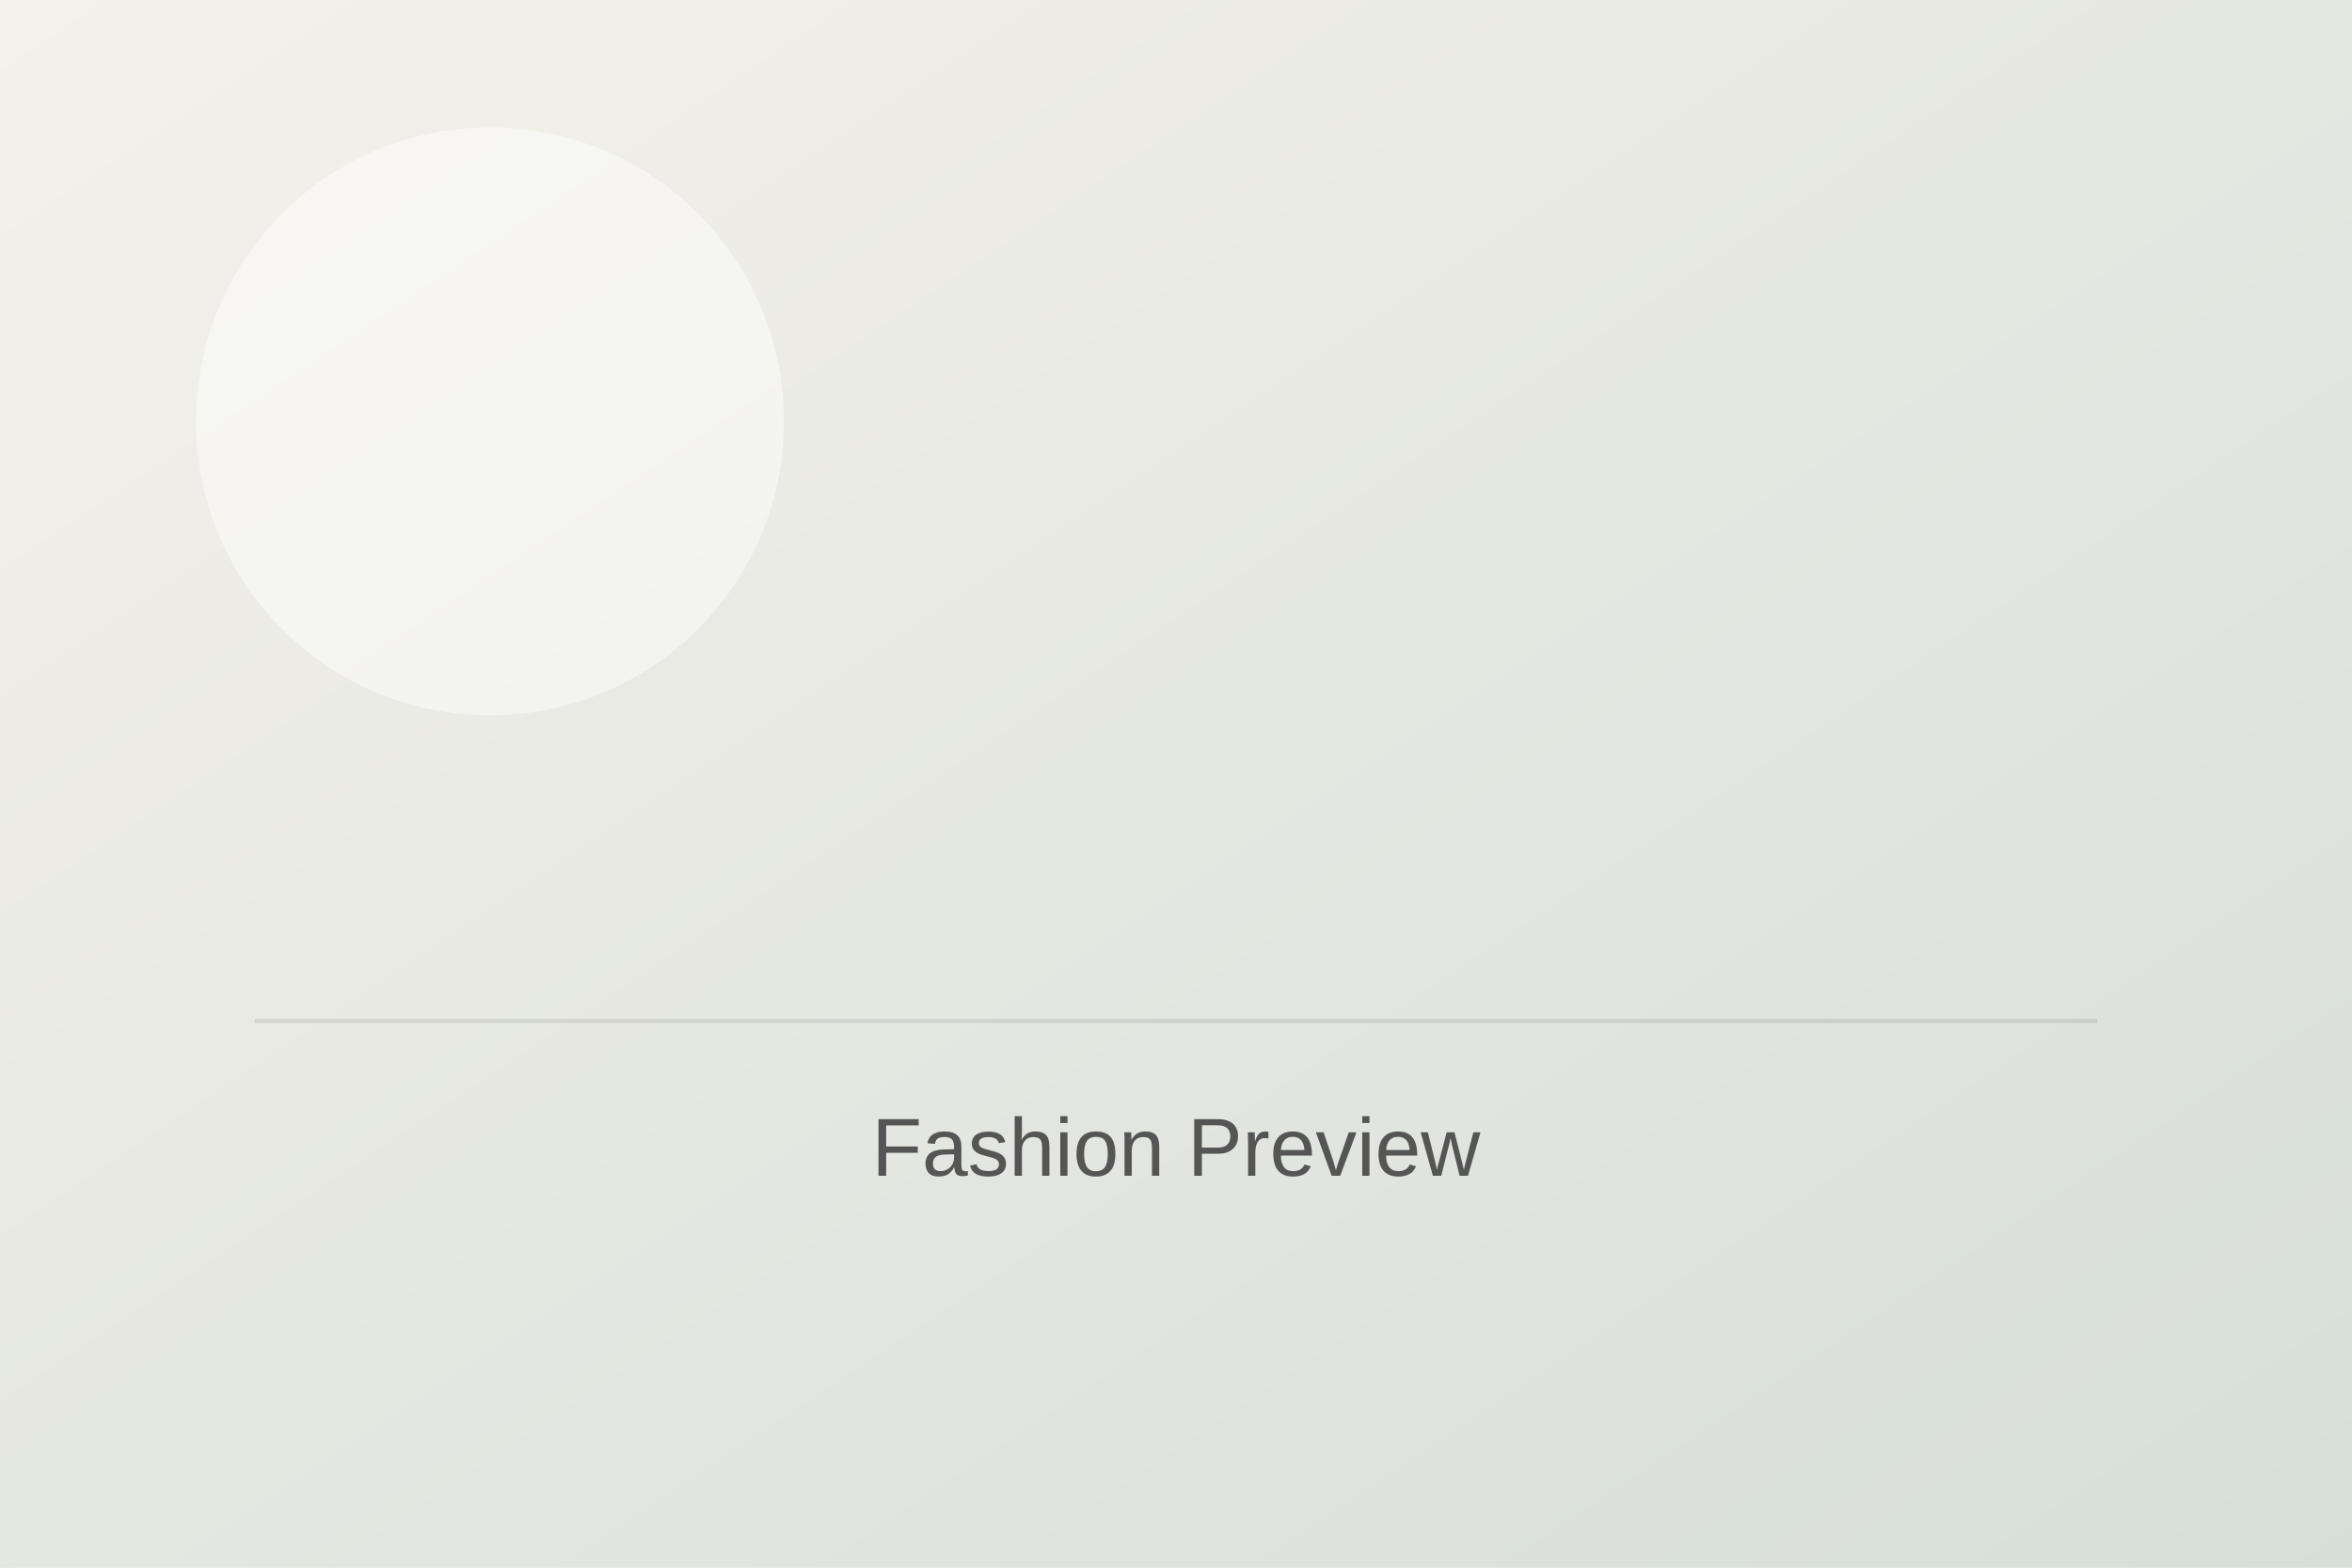
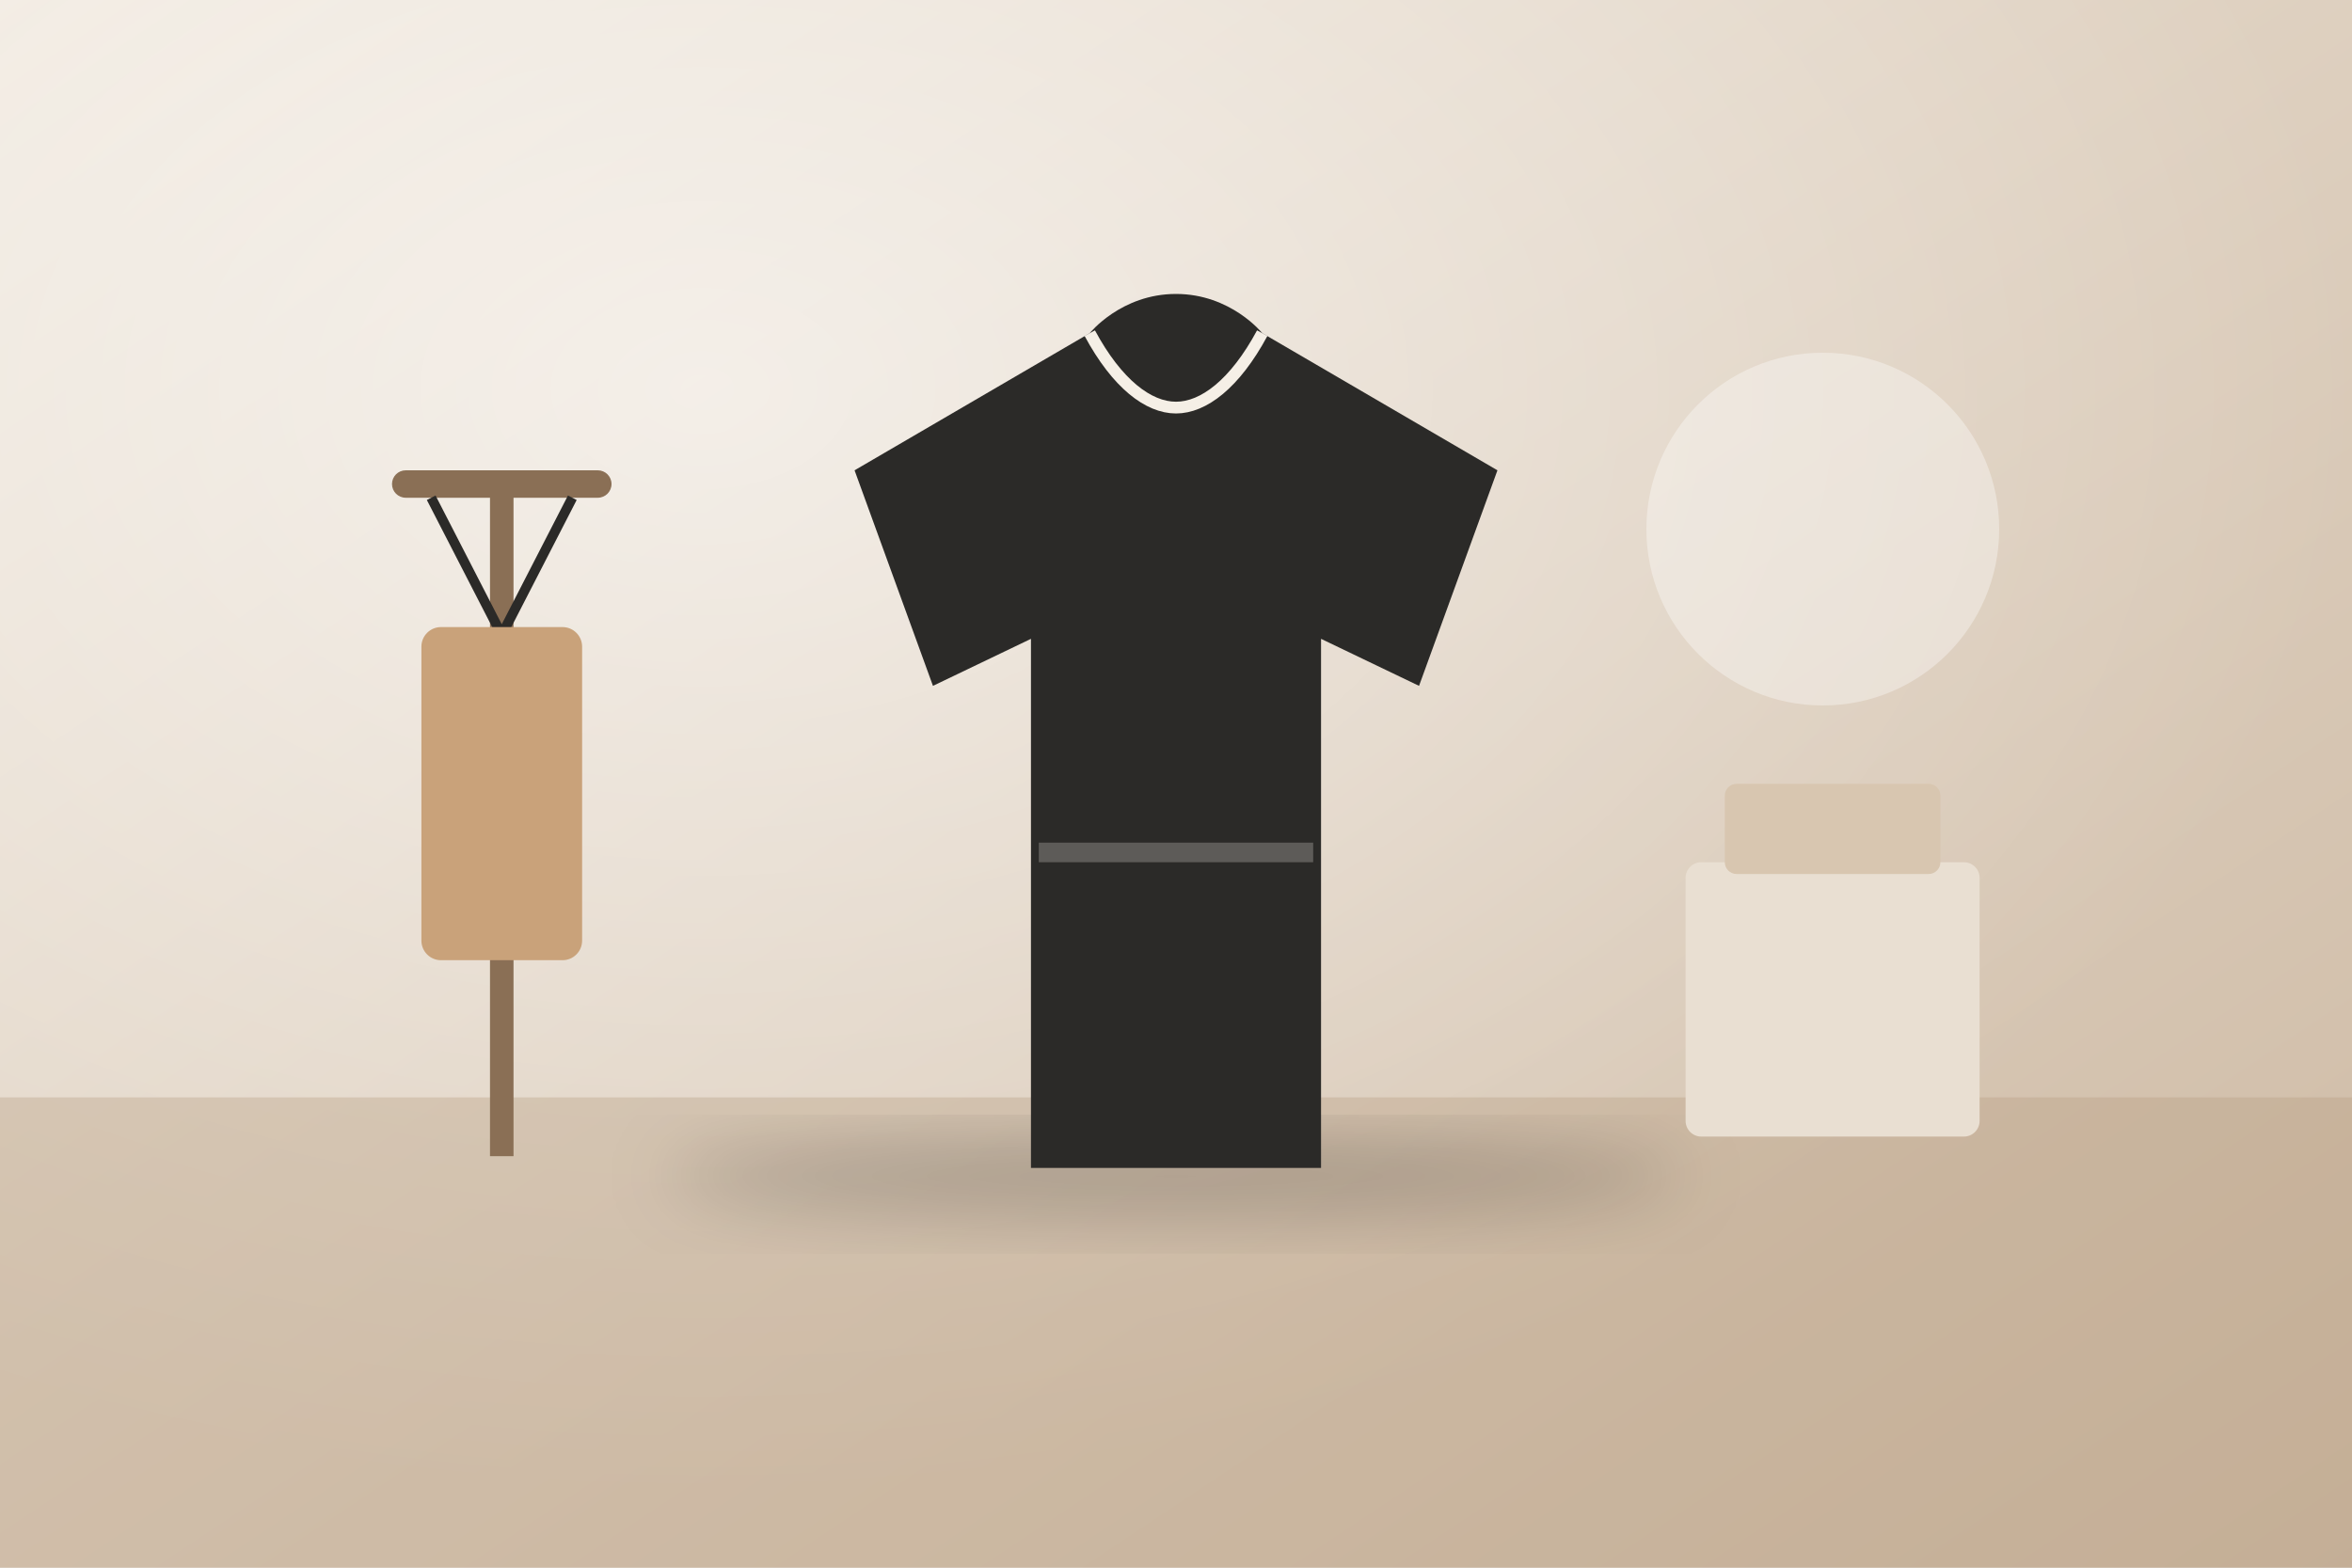
<svg xmlns="http://www.w3.org/2000/svg" viewBox="0 0 1200 800">
  <defs>
-     <linearGradient id="g" x1="0" y1="0" x2="1" y2="1">
-       <stop stop-color="#f4f1ea" />
-       <stop offset="1" stop-color="#d7ded9" />
+     <linearGradient id="b" x1="0" y1="0" x2="1" y2="1">
+       <stop stop-color="#efe7dc" />
+       <stop offset="1" stop-color="#cdb9a3" />
    </linearGradient>
+     <radialGradient id="l" cx=".3" cy=".25" r=".7">
+       <stop stop-color="#fff" stop-opacity=".55" />
+       <stop offset="1" stop-color="#fff" stop-opacity="0" />
+     </radialGradient>
+     <filter id="s" x="-20%" y="-20%" width="140%" height="160%">
+       <feGaussianBlur stdDeviation="18" />
+     </filter>
  </defs>
-   <rect width="1200" height="800" fill="url(#g)" />
-   <circle cx="250" cy="215" r="150" fill="#ffffff" opacity=".45" />
-   <rect x="130" y="520" width="940" height="2" fill="#333" opacity=".12" />
-   <text x="600" y="600" text-anchor="middle" font-family="Arial,sans-serif" font-size="42" fill="#555">Fashion Preview</text>
+   <rect width="1200" height="800" fill="url(#b)" />
+   <rect width="1200" height="800" fill="url(#l)" />
+   <rect y="560" width="1200" height="240" fill="#b59a7d" opacity=".35" />
+   <ellipse cx="600" cy="600" rx="260" ry="22" fill="#000" opacity=".18" filter="url(#s)" />
+   <path d="M600 150c-28 0-44 20-44 20l-120 70 40 110 50-24v270h148V326l50 24 40-110-120-70s-16-20-44-20z" fill="#2b2a28" />
+   <path d="M556 170c14 26 30 38 44 38s30-12 44-38" fill="none" stroke="#f5efe6" stroke-width="6" />
+   <rect x="530" y="430" width="140" height="10" fill="#f5efe6" opacity=".25" />
+   <rect x="250" y="250" width="12" height="340" fill="#8a6f55" />
+   <rect x="200" y="240" width="112" height="14" rx="7" fill="#8a6f55" />
+   <path d="M220 254l36 70 36-70" fill="none" stroke="#2b2a28" stroke-width="5" />
+   <rect x="215" y="320" width="82" height="170" rx="10" fill="#c9a27a" />
+   <circle cx="930" cy="270" r="90" fill="#fff" opacity=".35" />
+   <rect x="860" y="440" width="150" height="140" rx="8" fill="#e9dfd2" />
+   <rect x="880" y="400" width="110" height="46" rx="6" fill="#d8c6b0" />
</svg>
